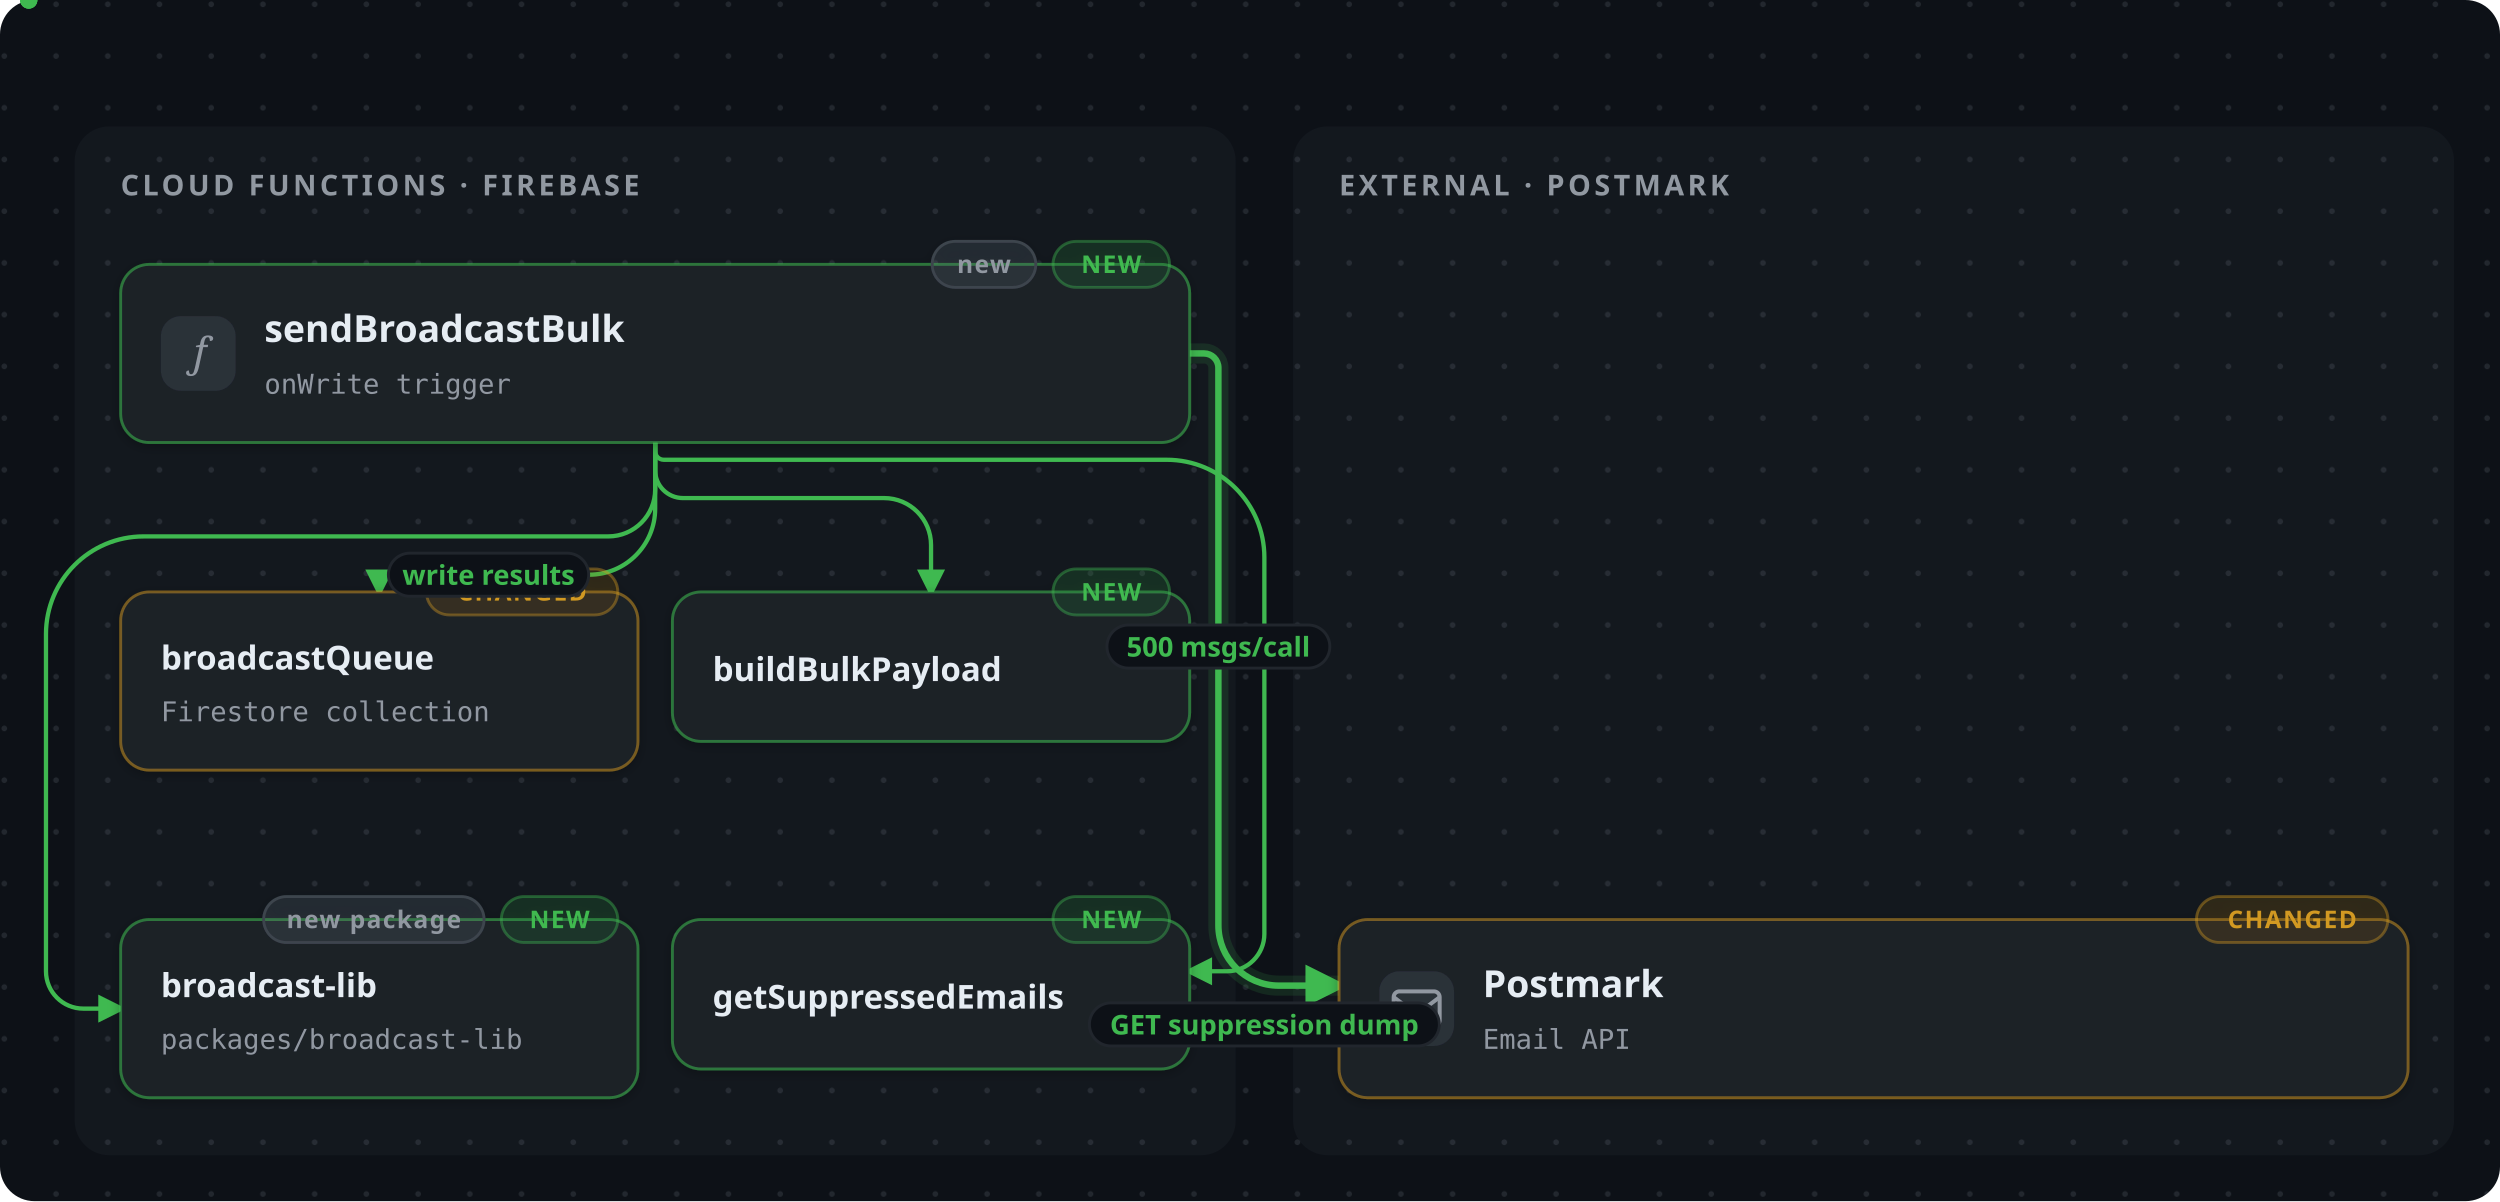
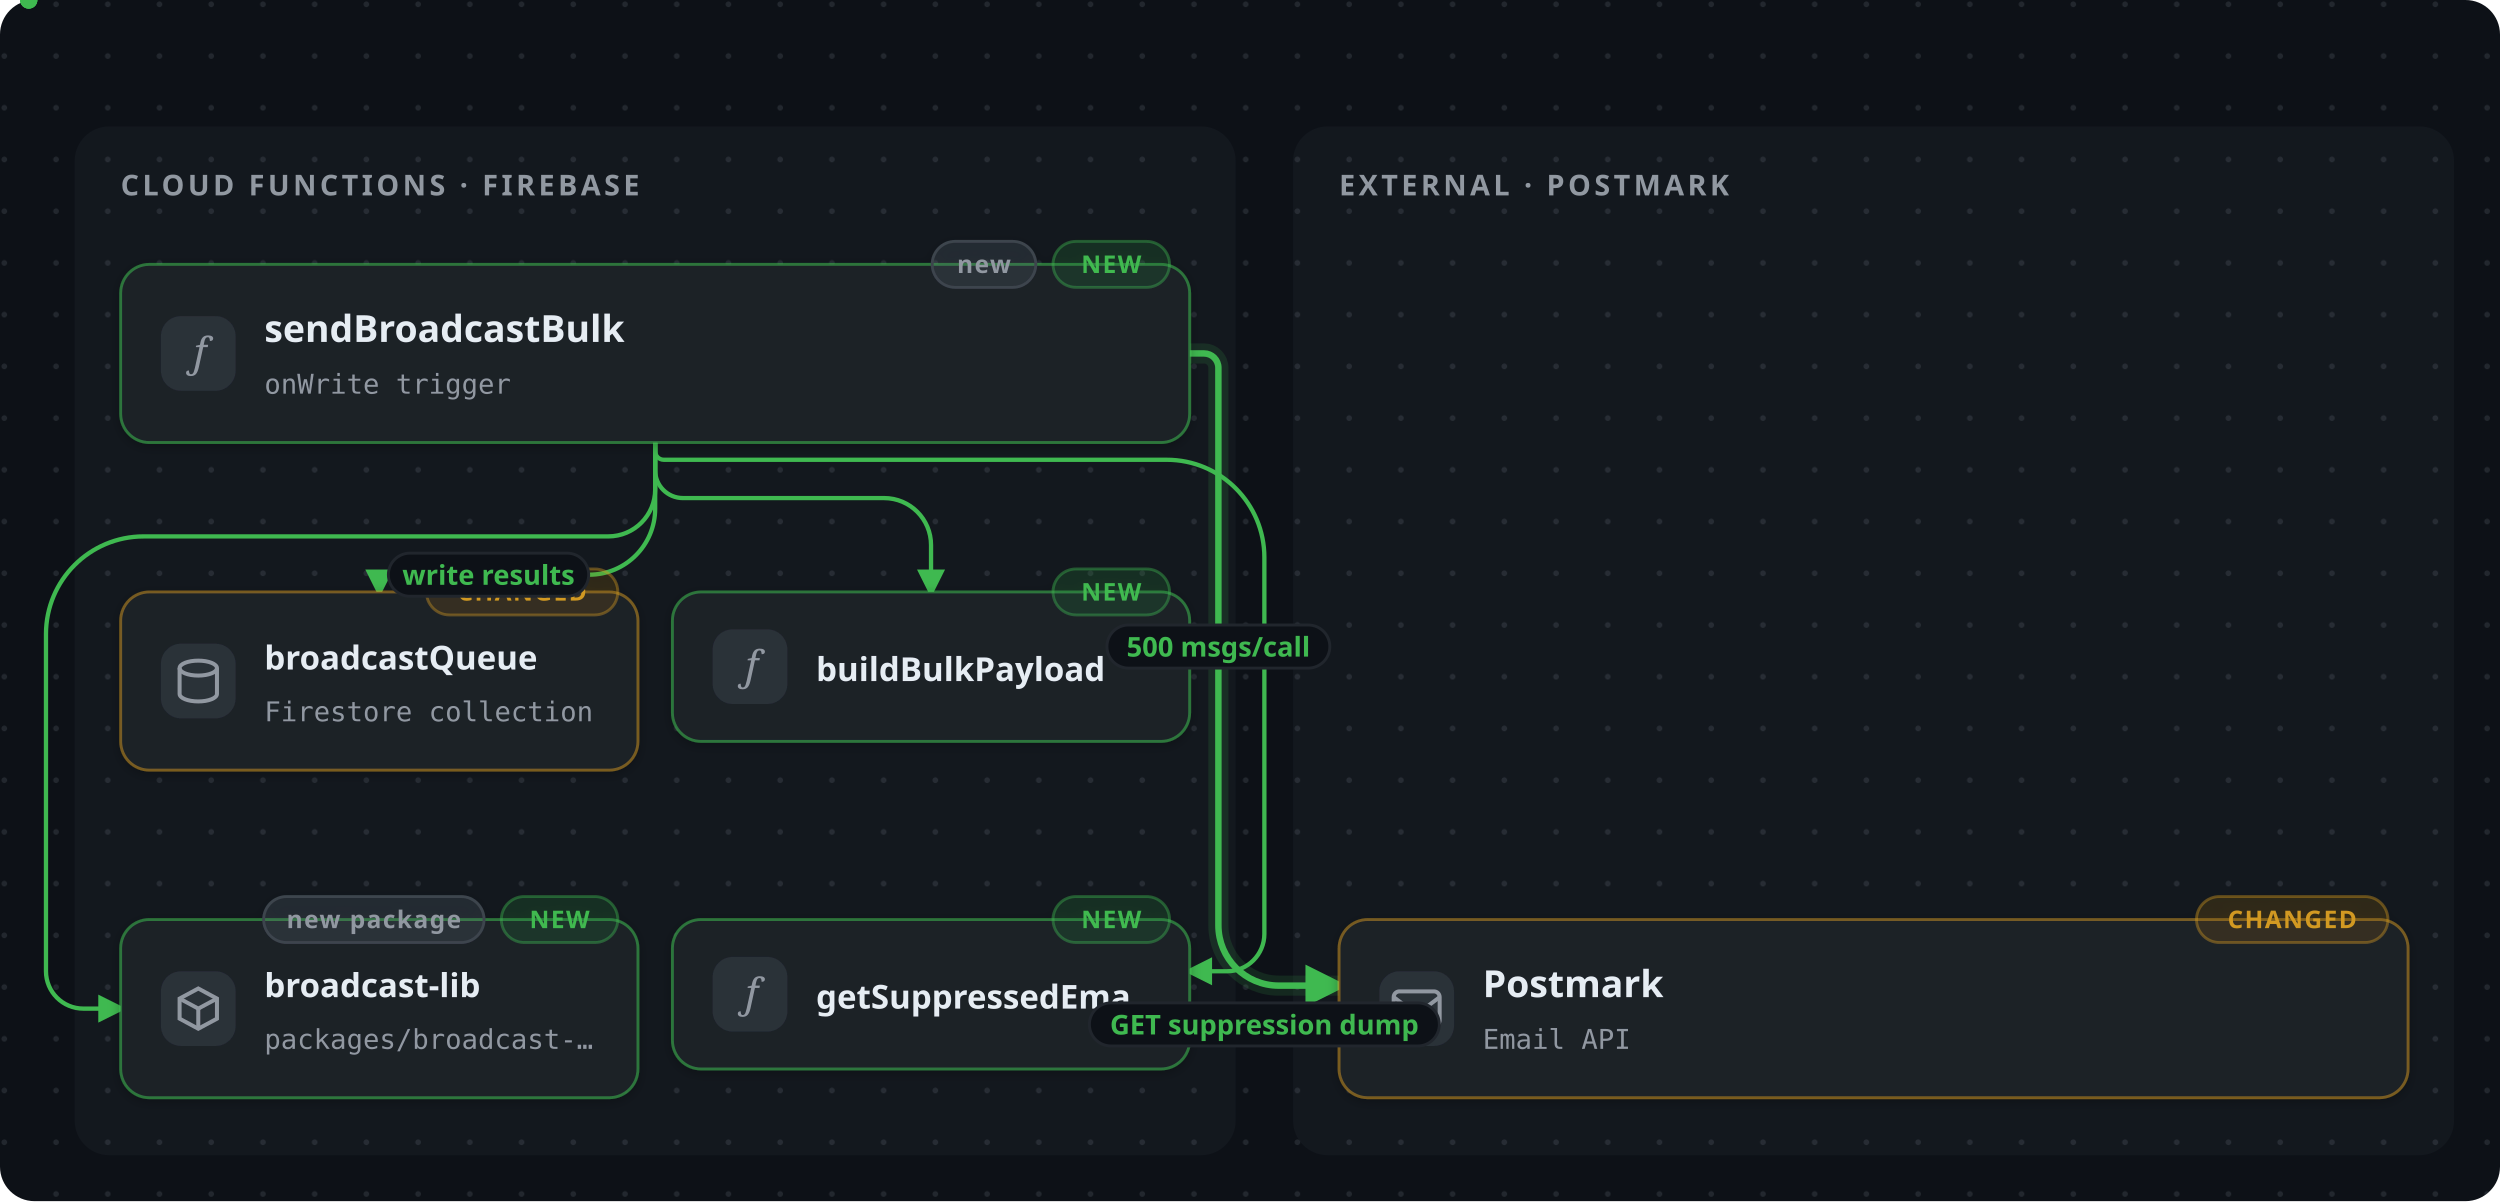
<svg xmlns="http://www.w3.org/2000/svg" viewBox="0 0 870 418" width="870" height="418" role="img" aria-label="The new batch path">
  <style>text{font-family:-apple-system, BlinkMacSystemFont, "Segoe UI", "Noto Sans", Helvetica, Arial, sans-serif}.lanebox{fill:rgba(110,118,129,.07)}.lanelabel{font-size:10px;font-weight:700;letter-spacing:.12em;fill:#9198a1}.card{fill:#1c2128;stroke:#3d444d;stroke-width:1}.card-added{stroke:#3fb950;stroke-opacity:.55}.card-modified{stroke:#d29922;stroke-opacity:.5}.ghost{opacity:.55}.ghost .card{stroke:#f85149;stroke-dasharray:4 3;stroke-opacity:.6}.context{opacity:.82}.ntitle{font-weight:600;fill:#e6edf3}.strike{text-decoration:line-through}.nsub{font-size:9.5px;fill:#9198a1;font-family:ui-monospace, SFMono-Regular, "SF Mono", Menlo, Consolas, monospace}.chip{fill:rgba(110,118,129,.18)}.glyph{fill:#9198a1}.glyph-stroke{stroke:#9198a1;stroke-width:1.4;fill:none}.bdg text{font-size:8.5px;font-weight:700;letter-spacing:.06em}.bdg rect{stroke-width:1}.bdg-added rect{fill:rgba(46,160,67,.15);stroke:rgba(63,185,80,.4)}.bdg-added text{fill:#3fb950}.bdg-modified rect{fill:rgba(187,128,9,.15);stroke:rgba(210,153,34,.4)}.bdg-modified text{fill:#d29922}.bdg-removed rect{fill:rgba(248,81,73,.12);stroke:rgba(248,81,73,.4)}.bdg-removed text{fill:#f85149}.bdg-neutral rect{fill:rgba(110,118,129,.18);stroke:#3d444d}.bdg-neutral text{fill:#9198a1}.edge{fill:none;stroke-width:1.5}.edge-added{stroke:#3fb950}.edge-modified{stroke:#d29922}.edge-removed{stroke:#f85149;stroke-dasharray:5 4;opacity:.7}.edge-neutral{stroke:#6e7681}.hero{stroke-width:2.25}.faded{opacity:.45}.glow{fill:none;stroke-width:7;opacity:.14}.msg-self{font-size:11px;fill:#e6edf3}.lpill{fill:#0d1117;stroke:#21262d;stroke-width:1}.ltext{font-size:9.5px;font-weight:600;fill:#9198a1}.ltext-added{fill:#3fb950}.ltext-modified{fill:#d29922}.ltext-removed{fill:#f85149}.cardsh{filter:drop-shadow(0 1px 2px rgba(0,0,0,.28))}.lifeline{stroke:#30363d;stroke-width:1;stroke-dasharray:3 4}.actbar{fill:rgba(46,160,67,.15);stroke:rgba(63,185,80,.4)}.msg{fill:none;stroke-width:1.5}.msg-return{stroke-dasharray:4 3;opacity:.8}.msg-strong{stroke-width:2.25}</style>
  <defs>
    <pattern id="dots" width="18" height="18" patternUnits="userSpaceOnUse">
      <circle cx="1.5" cy="1.5" r="1" fill="rgba(110,118,129,.22)" />
    </pattern>
    <marker id="mk-added" viewBox="0 0 10 10" refX="8" refY="5" markerWidth="6.5" markerHeight="6.5" orient="auto-start-reverse">
      <path d="M0,0 L10,5 L0,10 z" fill="#3fb950" />
    </marker>
    <marker id="mko-added" viewBox="0 0 10 10" refX="10" refY="5" markerWidth="6.5" markerHeight="6.5" orient="auto-start-reverse">
      <path d="M2,1 L10,5 L2,9" fill="none" stroke="#3fb950" stroke-width="1.6" stroke-linecap="round" stroke-linejoin="round" />
    </marker>
    <marker id="mk-modified" viewBox="0 0 10 10" refX="8" refY="5" markerWidth="6.5" markerHeight="6.5" orient="auto-start-reverse">
      <path d="M0,0 L10,5 L0,10 z" fill="#d29922" />
    </marker>
    <marker id="mko-modified" viewBox="0 0 10 10" refX="10" refY="5" markerWidth="6.5" markerHeight="6.5" orient="auto-start-reverse">
      <path d="M2,1 L10,5 L2,9" fill="none" stroke="#d29922" stroke-width="1.6" stroke-linecap="round" stroke-linejoin="round" />
    </marker>
    <marker id="mk-removed" viewBox="0 0 10 10" refX="8" refY="5" markerWidth="6.5" markerHeight="6.5" orient="auto-start-reverse">
      <path d="M0,0 L10,5 L0,10 z" fill="#f85149" />
    </marker>
    <marker id="mko-removed" viewBox="0 0 10 10" refX="10" refY="5" markerWidth="6.5" markerHeight="6.5" orient="auto-start-reverse">
      <path d="M2,1 L10,5 L2,9" fill="none" stroke="#f85149" stroke-width="1.6" stroke-linecap="round" stroke-linejoin="round" />
    </marker>
    <marker id="mk-neutral" viewBox="0 0 10 10" refX="8" refY="5" markerWidth="6.5" markerHeight="6.5" orient="auto-start-reverse">
      <path d="M0,0 L10,5 L0,10 z" fill="#6e7681" />
    </marker>
    <marker id="mko-neutral" viewBox="0 0 10 10" refX="10" refY="5" markerWidth="6.5" markerHeight="6.5" orient="auto-start-reverse">
      <path d="M2,1 L10,5 L2,9" fill="none" stroke="#6e7681" stroke-width="1.6" stroke-linecap="round" stroke-linejoin="round" />
    </marker>
  </defs>
  <rect x="0" y="0" width="870" height="418" rx="12" fill="#0d1117" />
  <rect x="0" y="0" width="870" height="418" rx="12" fill="url(#dots)" />
  <g transform="translate(10,0)">
    <g>
      <rect class="lanebox" x="16" y="44" width="404" height="358" rx="12" />
      <text class="lanelabel" x="32" y="68">CLOUD FUNCTIONS · FIREBASE</text>
      <rect class="lanebox" x="440" y="44" width="404" height="358" rx="12" />
      <text class="lanelabel" x="456" y="68">EXTERNAL · POSTMARK</text>
    </g>
    <g>
      <path class="edge edge-added" d="M218,154 L218,163.67 C218,169.01 222.33,173.33 227.67,173.33 L297.67,173.33 C306.69,173.33 314,180.65 314,189.67 L314,206" marker-end="url(#mk-added)" />
      <path class="edge edge-added" d="M218,154 L218,157 C218,158.66 219.34,160 221,160 L396,160 C414.78,160 430,175.22 430,194 L430,325 C430,332.18 424.18,338 417,338 L404,338" marker-end="url(#mk-added)" />
      <path class="edge edge-added" d="M218,154 L218,170.33 C218,179.35 210.69,186.67 201.67,186.67 L40,186.67 C21.22,186.67 6,201.89 6,220.67 L6,338 C6,345.18 11.82,351 19,351 L32,351" marker-end="url(#mk-added)" />
      <path class="edge edge-added" d="M404,356.5 L456,356.5" marker-end="url(#mk-added)" />
      <circle r="2.6" fill="#3fb950">
        <animateMotion dur="1.6s" repeatCount="indefinite" path="M404,356.5 L456,356.5" />
      </circle>
      <path class="glow" stroke="#3fb950" d="M404,123 L409,123 C411.76,123 414,125.24 414,128 L414,322 C414,333.6 423.4,343 435,343 L456,343" />
      <path class="edge edge-added hero" d="M404,123 L409,123 C411.76,123 414,125.24 414,128 L414,322 C414,333.6 423.4,343 435,343 L456,343" marker-end="url(#mk-added)" />
      <circle r="3" fill="#3fb950">
        <animateMotion dur="2.1s" repeatCount="indefinite" path="M404,123 L409,123 C411.76,123 414,125.24 414,128 L414,322 C414,333.6 423.4,343 435,343 L456,343" />
      </circle>
      <circle r="3" fill="#3fb950">
        <animateMotion dur="2.1s" begin="0.7s" repeatCount="indefinite" path="M404,123 L409,123 C411.76,123 414,125.24 414,128 L414,322 C414,333.6 423.4,343 435,343 L456,343" />
      </circle>
      <circle r="3" fill="#3fb950">
        <animateMotion dur="2.1s" begin="1.4s" repeatCount="indefinite" path="M404,123 L409,123 C411.76,123 414,125.24 414,128 L414,322 C414,333.6 423.4,343 435,343 L456,343" />
      </circle>
      <path class="edge edge-added" d="M218,154 L218,177 C218,189.7 207.7,200 195,200 L125,200 C123.34,200 122,201.34 122,203 L122,206" marker-end="url(#mk-added)" />
    </g>
    <g>
      <g class="cardsh">
        <rect class="card card-added" x="32" y="92" width="372" height="62" rx="10" />
        <rect class="chip" x="46" y="110" width="26" height="26" rx="7" />
        <g>
          <text class="glyph" x="59" y="127.5" text-anchor="middle" style="font-size:14px;font-style:italic;font-family:Georgia,serif">ƒ</text>
        </g>
        <text class="ntitle" x="82" y="119" font-size="13">sendBroadcastBulk</text>
        <text class="nsub" x="82" y="137">onWrite trigger</text>
        <g class="bdg bdg-neutral">
          <rect x="314.4" y="84" width="36.05" height="16" rx="8" />
          <text x="332.42" y="95" text-anchor="middle">new</text>
        </g>
        <g class="bdg bdg-added">
          <rect x="356.45" y="84" width="40.55" height="16" rx="8" />
          <text x="376.73" y="95" text-anchor="middle">NEW</text>
        </g>
      </g>
      <g class="cardsh">
        <rect class="card card-modified" x="32" y="206" width="180" height="62" rx="10" />
-         <text class="ntitle" x="46" y="233" font-size="11.5">broadcastQueue</text>
-         <text class="nsub" x="46" y="251">Firestore collection</text>
+         <rect class="chip" x="46" y="224" width="26" height="26" rx="7" />
+         <g>
+           <ellipse class="glyph-stroke" cx="59" cy="232.5" rx="6.5" ry="2.6" />
+           <path class="glyph-stroke" d="M52.5,232.5 v9 a6.5,2.6 0 0 0 13 0 v-9" />
+         </g>
+         <text class="ntitle" x="82" y="233" font-size="11.5">broadcastQueue</text>
+         <text class="nsub" x="82" y="251">Firestore collection</text>
        <g class="bdg bdg-modified">
          <rect x="138.38" y="198" width="66.62" height="16" rx="8" />
          <text x="171.69" y="209" text-anchor="middle">CHANGED</text>
        </g>
      </g>
      <g class="cardsh">
        <rect class="card card-added" x="224" y="206" width="180" height="52" rx="10" />
-         <text class="ntitle" x="238" y="237" font-size="11.5">buildBulkPayload</text>
+         <rect class="chip" x="238" y="219" width="26" height="26" rx="7" />
+         <g>
+           <text class="glyph" x="251" y="236.5" text-anchor="middle" style="font-size:14px;font-style:italic;font-family:Georgia,serif">ƒ</text>
+         </g>
+         <text class="ntitle" x="274" y="237" font-size="11.5">buildBulkPayload</text>
        <g class="bdg bdg-added">
          <rect x="356.45" y="198" width="40.55" height="16" rx="8" />
          <text x="376.73" y="209" text-anchor="middle">NEW</text>
        </g>
      </g>
      <g class="cardsh">
        <rect class="card card-added" x="32" y="320" width="180" height="62" rx="10" />
-         <text class="ntitle" x="46" y="347" font-size="11.5">broadcast-lib</text>
-         <text class="nsub" x="46" y="365">packages/broadcast-lib</text>
+         <rect class="chip" x="46" y="338" width="26" height="26" rx="7" />
+         <g>
+           <path class="glyph-stroke" d="M59,344 l6.5,3.5 v7 l-6.5,3.5 l-6.5,-3.5 v-7 Z" />
+           <path class="glyph-stroke" d="M52.5,347.5 l6.5,3.5 l6.5,-3.5" />
+           <path class="glyph-stroke" d="M59,351 v7" />
+         </g>
+         <text class="ntitle" x="82" y="347" font-size="11.5">broadcast-lib</text>
+         <text class="nsub" x="82" y="365">packages/broadcast-…</text>
        <g class="bdg bdg-neutral">
          <rect x="81.75" y="312" width="76.7" height="16" rx="8" />
          <text x="120.1" y="323" text-anchor="middle">new package</text>
        </g>
        <g class="bdg bdg-added">
          <rect x="164.45" y="312" width="40.55" height="16" rx="8" />
          <text x="184.73" y="323" text-anchor="middle">NEW</text>
        </g>
      </g>
      <g class="cardsh">
        <rect class="card card-added" x="224" y="320" width="180" height="52" rx="10" />
-         <text class="ntitle" x="238" y="351" font-size="11.5">getSuppressedEmails</text>
+         <rect class="chip" x="238" y="333" width="26" height="26" rx="7" />
+         <g>
+           <text class="glyph" x="251" y="350.5" text-anchor="middle" style="font-size:14px;font-style:italic;font-family:Georgia,serif">ƒ</text>
+         </g>
+         <text class="ntitle" x="274" y="351" font-size="11.5">getSuppressedEma…</text>
        <g class="bdg bdg-added">
          <rect x="356.45" y="312" width="40.55" height="16" rx="8" />
          <text x="376.73" y="323" text-anchor="middle">NEW</text>
        </g>
      </g>
      <g class="cardsh">
        <rect class="card card-modified" x="456" y="320" width="372" height="62" rx="10" />
        <rect class="chip" x="470" y="338" width="26" height="26" rx="7" />
        <g>
          <rect class="glyph-stroke" x="475" y="345" width="16" height="12" rx="2" />
          <path class="glyph-stroke" d="M475,347 l8,6 8,-6" />
        </g>
        <text class="ntitle" x="506" y="347" font-size="13">Postmark</text>
        <text class="nsub" x="506" y="365">Email API</text>
        <g class="bdg bdg-modified">
          <rect x="754.38" y="312" width="66.62" height="16" rx="8" />
          <text x="787.69" y="323" text-anchor="middle">CHANGED</text>
        </g>
      </g>
    </g>
    <g>
      <g>
        <rect class="lpill" x="369.11" y="349" width="121.78" height="15" rx="7.5" />
        <text class="ltext ltext-added" x="430" y="360" text-anchor="middle">GET suppression dump</text>
      </g>
      <g>
        <rect class="lpill" x="375.22" y="217.5" width="77.56" height="15" rx="7.5" />
        <text class="ltext ltext-added" x="414" y="228.5" text-anchor="middle">500 msgs/call</text>
      </g>
      <g>
        <rect class="lpill" x="125.15" y="192.5" width="69.71" height="15" rx="7.5" />
        <text class="ltext ltext-added" x="160" y="203.5" text-anchor="middle">write results</text>
      </g>
    </g>
  </g>
</svg>
